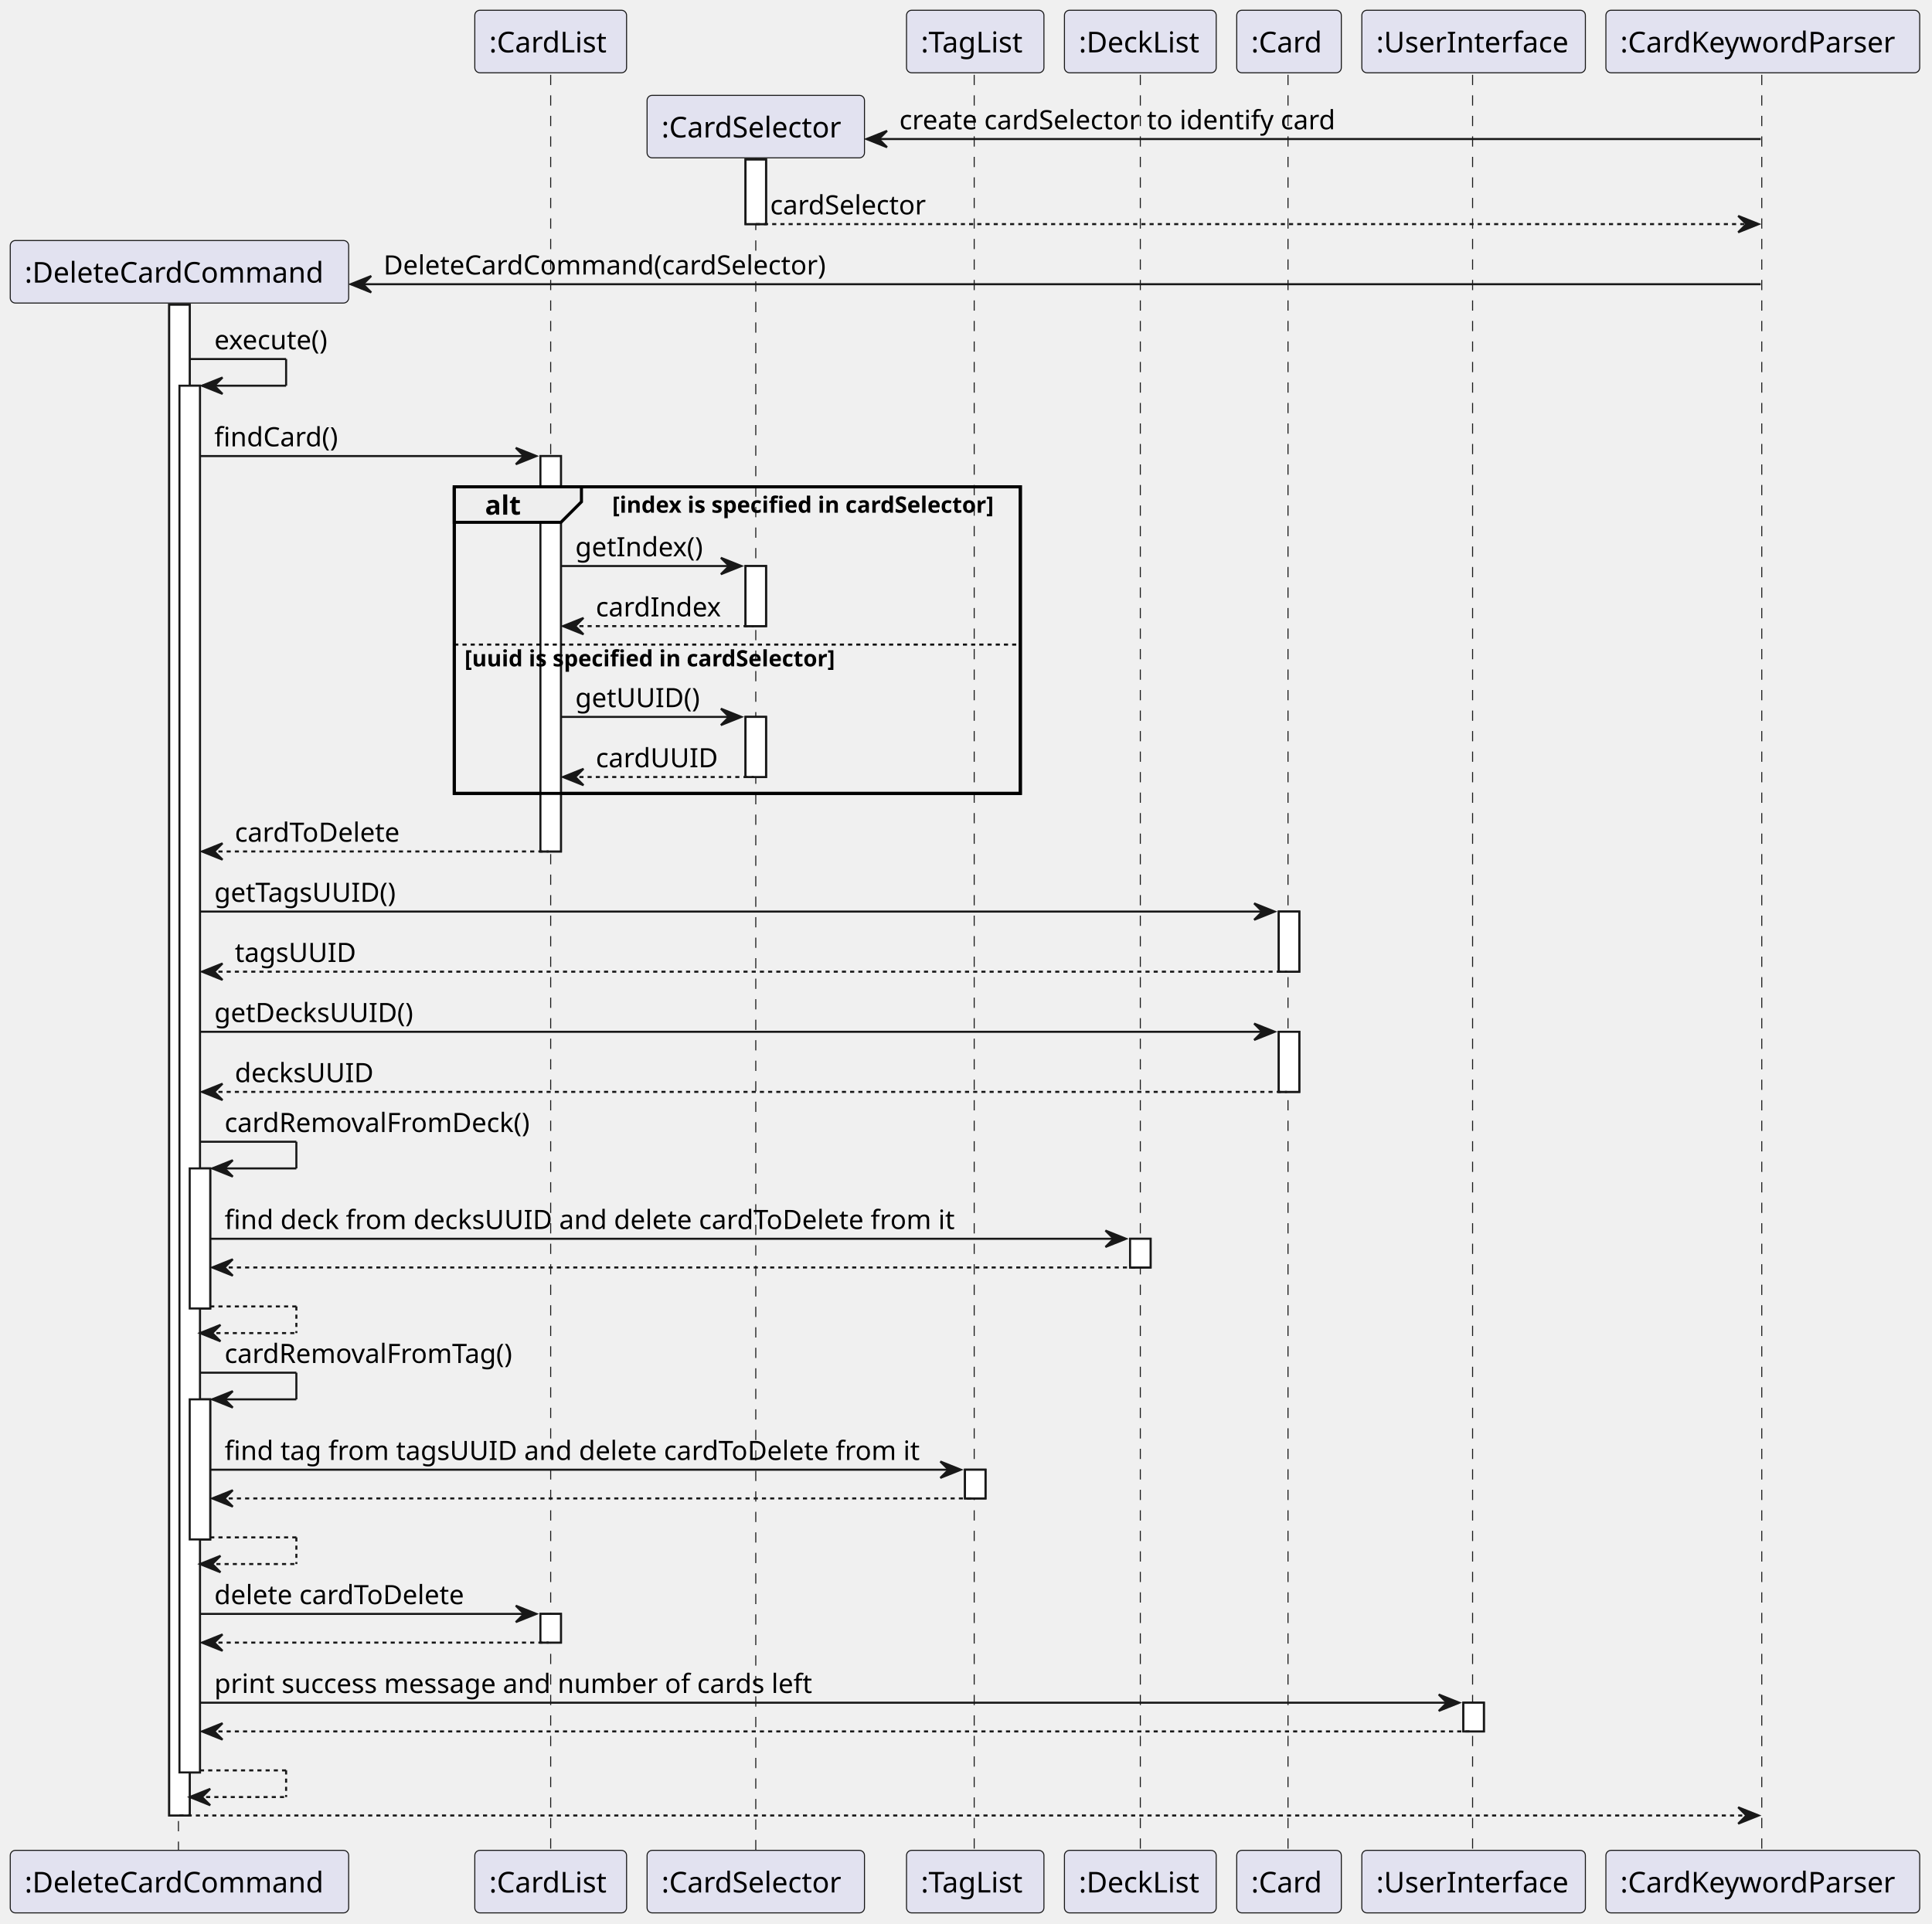
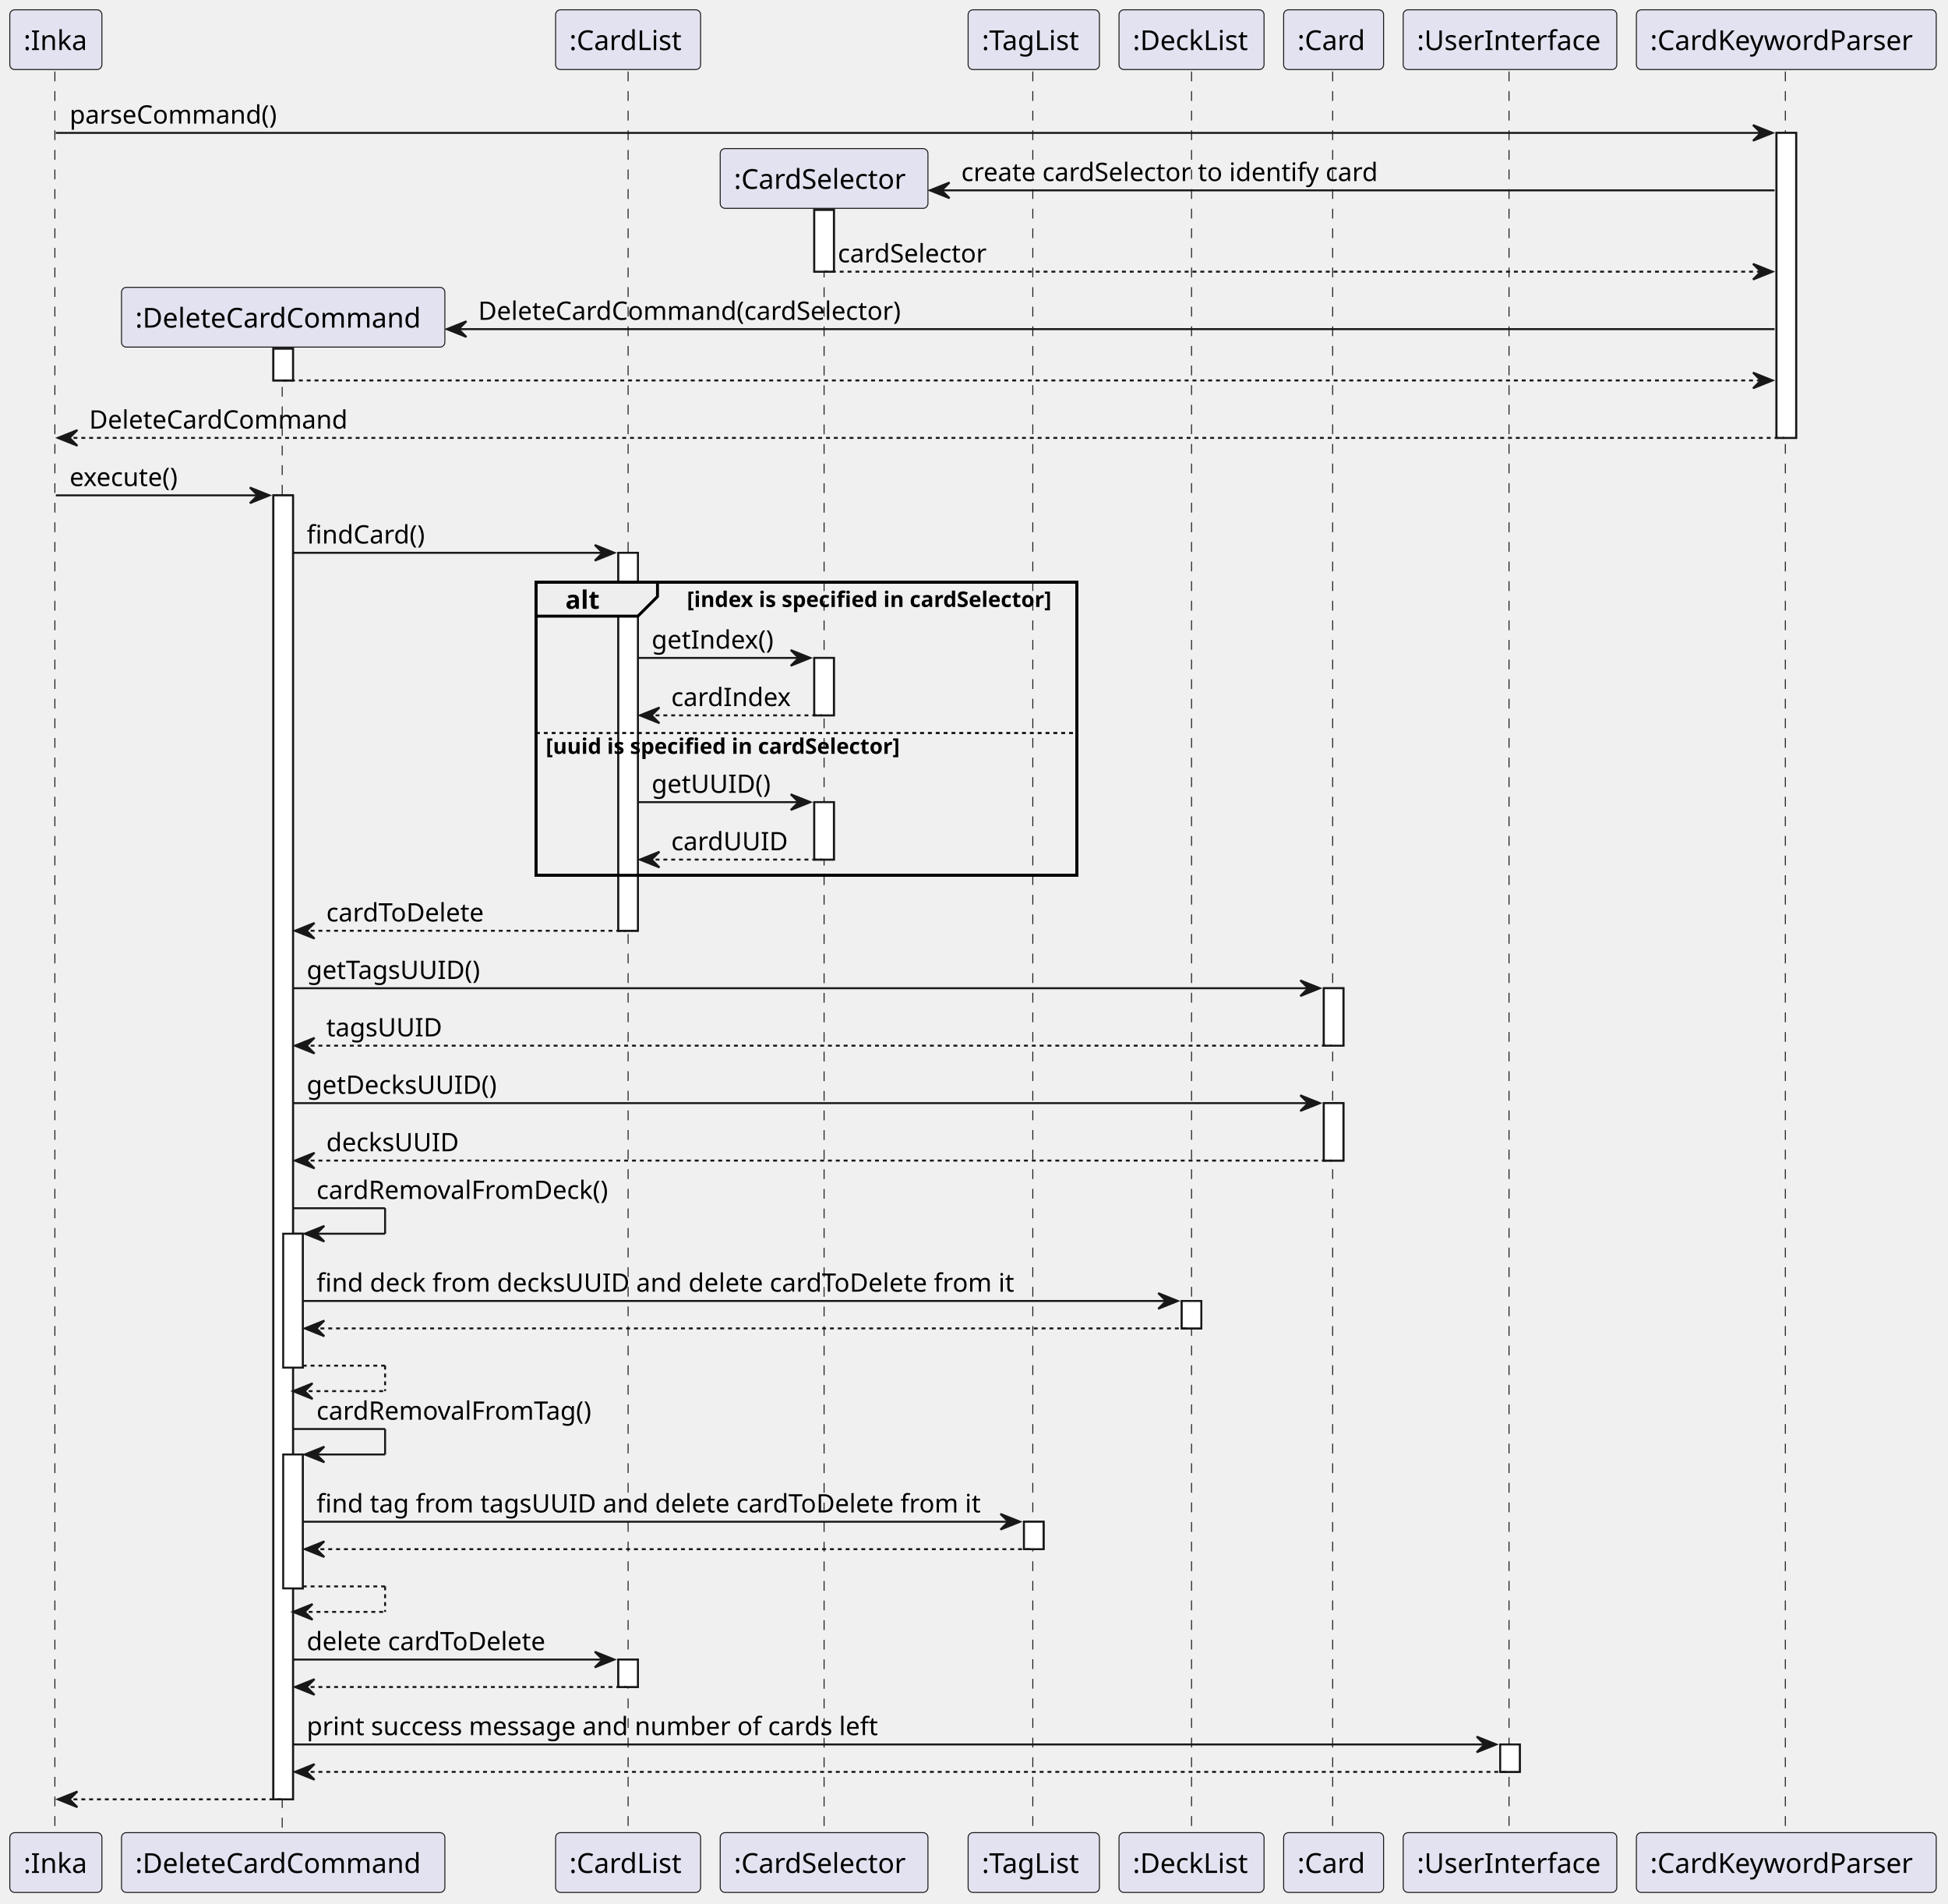
- <svg xmlns="http://www.w3.org/2000/svg" contentStyleType="text/css" height="938px" preserveAspectRatio="none" style="width:942px;height:938px;background:#FFFFFF;" version="1.1" viewBox="0 0 942 938" width="942px" zoomAndPan="magnify">
+ <svg xmlns="http://www.w3.org/2000/svg" contentStyleType="text/css" height="971px" preserveAspectRatio="none" style="width:994px;height:971px;background:#FFFFFF;" version="1.1" viewBox="0 0 994 971" width="994px" zoomAndPan="magnify">
  <defs />
  <g>
-     <rect fill="#FFFFFF" height="736.723" style="stroke:#181818;stroke-width:1.0;" width="10" x="82.5" y="148.598" />
-     <rect fill="#FFFFFF" height="676.234" style="stroke:#181818;stroke-width:1.0;" width="10" x="87.5" y="188.086" />
-     <rect fill="#FFFFFF" height="68.311" style="stroke:#181818;stroke-width:1.0;" width="10" x="92.5" y="569.768" />
-     <rect fill="#FFFFFF" height="68.311" style="stroke:#181818;stroke-width:1.0;" width="10" x="92.5" y="682.389" />
-     <rect fill="#FFFFFF" height="192.818" style="stroke:#181818;stroke-width:1.0;" width="10" x="263.5" y="222.397" />
-     <rect fill="#FFFFFF" height="14" style="stroke:#181818;stroke-width:1.0;" width="10" x="263.5" y="787.01" />
-     <rect fill="#FFFFFF" height="31.488" style="stroke:#181818;stroke-width:1.0;" width="10" x="363.5" y="77.799" />
-     <rect fill="#FFFFFF" height="29.311" style="stroke:#181818;stroke-width:1.0;" width="10" x="363.5" y="276.018" />
-     <rect fill="#FFFFFF" height="29.311" style="stroke:#181818;stroke-width:1.0;" width="10" x="363.5" y="349.594" />
-     <rect fill="#FFFFFF" height="14" style="stroke:#181818;stroke-width:1.0;" width="10" x="470.5" y="716.699" />
-     <rect fill="#FFFFFF" height="14" style="stroke:#181818;stroke-width:1.0;" width="10" x="551" y="604.078" />
-     <rect fill="#FFFFFF" height="29.311" style="stroke:#181818;stroke-width:1.0;" width="10" x="623.5" y="444.525" />
-     <rect fill="#FFFFFF" height="29.311" style="stroke:#181818;stroke-width:1.0;" width="10" x="623.5" y="503.147" />
-     <rect fill="#FFFFFF" height="14" style="stroke:#181818;stroke-width:1.0;" width="10" x="713.5" y="830.32" />
-     <rect fill="none" height="149.508" style="stroke:#000000;stroke-width:1.5;" width="276" x="221.5" y="237.397" />
-     <line style="stroke:#181818;stroke-width:0.5;stroke-dasharray:5.0,5.0;" x1="87" x2="87" y1="148.031" y2="903.32" />
-     <line style="stroke:#181818;stroke-width:0.5;stroke-dasharray:5.0,5.0;" x1="268.5" x2="268.5" y1="36.488" y2="903.32" />
-     <line style="stroke:#181818;stroke-width:0.5;stroke-dasharray:5.0,5.0;" x1="368.5" x2="368.5" y1="77.232" y2="903.32" />
-     <line style="stroke:#181818;stroke-width:0.5;stroke-dasharray:5.0,5.0;" x1="475" x2="475" y1="36.488" y2="903.32" />
-     <line style="stroke:#181818;stroke-width:0.5;stroke-dasharray:5.0,5.0;" x1="556" x2="556" y1="36.488" y2="903.32" />
-     <line style="stroke:#181818;stroke-width:0.5;stroke-dasharray:5.0,5.0;" x1="628" x2="628" y1="36.488" y2="903.32" />
-     <line style="stroke:#181818;stroke-width:0.5;stroke-dasharray:5.0,5.0;" x1="718" x2="718" y1="36.488" y2="903.32" />
-     <line style="stroke:#181818;stroke-width:0.5;stroke-dasharray:5.0,5.0;" x1="859" x2="859" y1="36.488" y2="903.32" />
-     <rect fill="#E2E2F0" height="30.488" rx="2.5" ry="2.5" style="stroke:#181818;stroke-width:0.5;" width="165" x="5" y="902.32" />
-     <text fill="#000000" font-family="sans-serif" font-size="14" lengthAdjust="spacing" textLength="151" x="12" y="922.856">:DeleteCardCommand</text>
-     <rect fill="#E2E2F0" height="30.488" rx="2.5" ry="2.5" style="stroke:#181818;stroke-width:0.5;" width="74" x="231.5" y="5" />
-     <text fill="#000000" font-family="sans-serif" font-size="14" lengthAdjust="spacing" textLength="60" x="238.5" y="25.535">:CardList</text>
-     <rect fill="#E2E2F0" height="30.488" rx="2.5" ry="2.5" style="stroke:#181818;stroke-width:0.5;" width="74" x="231.5" y="902.32" />
-     <text fill="#000000" font-family="sans-serif" font-size="14" lengthAdjust="spacing" textLength="60" x="238.5" y="922.856">:CardList</text>
-     <rect fill="#E2E2F0" height="30.488" rx="2.5" ry="2.5" style="stroke:#181818;stroke-width:0.5;" width="106" x="315.5" y="902.32" />
-     <text fill="#000000" font-family="sans-serif" font-size="14" lengthAdjust="spacing" textLength="92" x="322.5" y="922.856">:CardSelector</text>
-     <rect fill="#E2E2F0" height="30.488" rx="2.5" ry="2.5" style="stroke:#181818;stroke-width:0.5;" width="67" x="442" y="5" />
-     <text fill="#000000" font-family="sans-serif" font-size="14" lengthAdjust="spacing" textLength="53" x="449" y="25.535">:TagList</text>
-     <rect fill="#E2E2F0" height="30.488" rx="2.5" ry="2.5" style="stroke:#181818;stroke-width:0.5;" width="67" x="442" y="902.32" />
-     <text fill="#000000" font-family="sans-serif" font-size="14" lengthAdjust="spacing" textLength="53" x="449" y="922.856">:TagList</text>
-     <rect fill="#E2E2F0" height="30.488" rx="2.5" ry="2.5" style="stroke:#181818;stroke-width:0.5;" width="74" x="519" y="5" />
-     <text fill="#000000" font-family="sans-serif" font-size="14" lengthAdjust="spacing" textLength="60" x="526" y="25.535">:DeckList</text>
-     <rect fill="#E2E2F0" height="30.488" rx="2.5" ry="2.5" style="stroke:#181818;stroke-width:0.5;" width="74" x="519" y="902.32" />
-     <text fill="#000000" font-family="sans-serif" font-size="14" lengthAdjust="spacing" textLength="60" x="526" y="922.856">:DeckList</text>
-     <rect fill="#E2E2F0" height="30.488" rx="2.5" ry="2.5" style="stroke:#181818;stroke-width:0.5;" width="51" x="603" y="5" />
-     <text fill="#000000" font-family="sans-serif" font-size="14" lengthAdjust="spacing" textLength="37" x="610" y="25.535">:Card</text>
-     <rect fill="#E2E2F0" height="30.488" rx="2.5" ry="2.5" style="stroke:#181818;stroke-width:0.5;" width="51" x="603" y="902.32" />
-     <text fill="#000000" font-family="sans-serif" font-size="14" lengthAdjust="spacing" textLength="37" x="610" y="922.856">:Card</text>
-     <rect fill="#E2E2F0" height="30.488" rx="2.5" ry="2.5" style="stroke:#181818;stroke-width:0.5;" width="109" x="664" y="5" />
-     <text fill="#000000" font-family="sans-serif" font-size="14" lengthAdjust="spacing" textLength="95" x="671" y="25.535">:UserInterface</text>
-     <rect fill="#E2E2F0" height="30.488" rx="2.5" ry="2.5" style="stroke:#181818;stroke-width:0.5;" width="109" x="664" y="902.32" />
-     <text fill="#000000" font-family="sans-serif" font-size="14" lengthAdjust="spacing" textLength="95" x="671" y="922.856">:UserInterface</text>
-     <rect fill="#E2E2F0" height="30.488" rx="2.5" ry="2.5" style="stroke:#181818;stroke-width:0.5;" width="153" x="783" y="5" />
-     <text fill="#000000" font-family="sans-serif" font-size="14" lengthAdjust="spacing" textLength="139" x="790" y="25.535">:CardKeywordParser</text>
-     <rect fill="#E2E2F0" height="30.488" rx="2.5" ry="2.5" style="stroke:#181818;stroke-width:0.5;" width="153" x="783" y="902.32" />
-     <text fill="#000000" font-family="sans-serif" font-size="14" lengthAdjust="spacing" textLength="139" x="790" y="922.856">:CardKeywordParser</text>
-     <rect fill="#FFFFFF" height="736.723" style="stroke:#181818;stroke-width:1.0;" width="10" x="82.5" y="148.598" />
-     <rect fill="#FFFFFF" height="676.234" style="stroke:#181818;stroke-width:1.0;" width="10" x="87.5" y="188.086" />
-     <rect fill="#FFFFFF" height="68.311" style="stroke:#181818;stroke-width:1.0;" width="10" x="92.5" y="569.768" />
-     <rect fill="#FFFFFF" height="68.311" style="stroke:#181818;stroke-width:1.0;" width="10" x="92.5" y="682.389" />
-     <rect fill="#FFFFFF" height="192.818" style="stroke:#181818;stroke-width:1.0;" width="10" x="263.5" y="222.397" />
-     <rect fill="#FFFFFF" height="14" style="stroke:#181818;stroke-width:1.0;" width="10" x="263.5" y="787.01" />
-     <rect fill="#FFFFFF" height="31.488" style="stroke:#181818;stroke-width:1.0;" width="10" x="363.5" y="77.799" />
-     <rect fill="#FFFFFF" height="29.311" style="stroke:#181818;stroke-width:1.0;" width="10" x="363.5" y="276.018" />
-     <rect fill="#FFFFFF" height="29.311" style="stroke:#181818;stroke-width:1.0;" width="10" x="363.5" y="349.594" />
-     <rect fill="#FFFFFF" height="14" style="stroke:#181818;stroke-width:1.0;" width="10" x="470.5" y="716.699" />
-     <rect fill="#FFFFFF" height="14" style="stroke:#181818;stroke-width:1.0;" width="10" x="551" y="604.078" />
-     <rect fill="#FFFFFF" height="29.311" style="stroke:#181818;stroke-width:1.0;" width="10" x="623.5" y="444.525" />
-     <rect fill="#FFFFFF" height="29.311" style="stroke:#181818;stroke-width:1.0;" width="10" x="623.5" y="503.147" />
-     <rect fill="#FFFFFF" height="14" style="stroke:#181818;stroke-width:1.0;" width="10" x="713.5" y="830.32" />
-     <polygon fill="#181818" points="432.5,63.799,422.5,67.799,432.5,71.799,428.5,67.799" style="stroke:#181818;stroke-width:1.0;" />
-     <line style="stroke:#181818;stroke-width:1.0;" x1="426.5" x2="858.5" y1="67.799" y2="67.799" />
-     <text fill="#000000" font-family="sans-serif" font-size="13" lengthAdjust="spacing" textLength="219" x="438.5" y="63.057">create cardSelector to identify card</text>
-     <rect fill="#E2E2F0" height="30.488" rx="2.5" ry="2.5" style="stroke:#181818;stroke-width:0.5;" width="106" x="315.5" y="46.488" />
-     <text fill="#000000" font-family="sans-serif" font-size="14" lengthAdjust="spacing" textLength="92" x="322.5" y="67.023">:CardSelector</text>
-     <polygon fill="#181818" points="847.5,105.287,857.5,109.287,847.5,113.287,851.5,109.287" style="stroke:#181818;stroke-width:1.0;" />
-     <line style="stroke:#181818;stroke-width:1.0;stroke-dasharray:2.0,2.0;" x1="368.5" x2="853.5" y1="109.287" y2="109.287" />
-     <text fill="#000000" font-family="sans-serif" font-size="13" lengthAdjust="spacing" textLength="77" x="375.5" y="104.545">cardSelector</text>
-     <polygon fill="#181818" points="181,134.598,171,138.598,181,142.598,177,138.598" style="stroke:#181818;stroke-width:1.0;" />
-     <line style="stroke:#181818;stroke-width:1.0;" x1="175" x2="858.5" y1="138.598" y2="138.598" />
-     <text fill="#000000" font-family="sans-serif" font-size="13" lengthAdjust="spacing" textLength="218" x="187" y="133.856">DeleteCardCommand(cardSelector)</text>
-     <rect fill="#E2E2F0" height="30.488" rx="2.5" ry="2.5" style="stroke:#181818;stroke-width:0.5;" width="165" x="5" y="117.287" />
-     <text fill="#000000" font-family="sans-serif" font-size="14" lengthAdjust="spacing" textLength="151" x="12" y="137.822">:DeleteCardCommand</text>
-     <line style="stroke:#181818;stroke-width:1.0;" x1="92.5" x2="139.5" y1="175.086" y2="175.086" />
-     <line style="stroke:#181818;stroke-width:1.0;" x1="139.5" x2="139.5" y1="175.086" y2="188.086" />
-     <line style="stroke:#181818;stroke-width:1.0;" x1="98.5" x2="139.5" y1="188.086" y2="188.086" />
-     <polygon fill="#181818" points="108.5,184.086,98.5,188.086,108.5,192.086,104.5,188.086" style="stroke:#181818;stroke-width:1.0;" />
-     <text fill="#000000" font-family="sans-serif" font-size="13" lengthAdjust="spacing" textLength="57" x="104.5" y="170.344">execute()</text>
-     <polygon fill="#181818" points="251.5,218.397,261.5,222.397,251.5,226.397,255.5,222.397" style="stroke:#181818;stroke-width:1.0;" />
-     <line style="stroke:#181818;stroke-width:1.0;" x1="97.5" x2="257.5" y1="222.397" y2="222.397" />
-     <text fill="#000000" font-family="sans-serif" font-size="13" lengthAdjust="spacing" textLength="62" x="104.5" y="217.654">findCard()</text>
-     <path d="M221.5,237.397 L283.5,237.397 L283.5,244.707 L273.5,254.707 L221.5,254.707 L221.5,237.397 " fill="#EEEEEE" style="stroke:#000000;stroke-width:1.5;" />
-     <rect fill="none" height="149.508" style="stroke:#000000;stroke-width:1.5;" width="276" x="221.5" y="237.397" />
-     <text fill="#000000" font-family="sans-serif" font-size="13" font-weight="bold" lengthAdjust="spacing" textLength="17" x="236.5" y="250.965">alt</text>
-     <text fill="#000000" font-family="sans-serif" font-size="11" font-weight="bold" lengthAdjust="spacing" textLength="194" x="298.5" y="250.031">[index is specified in cardSelector]</text>
-     <polygon fill="#181818" points="351.5,272.018,361.5,276.018,351.5,280.018,355.5,276.018" style="stroke:#181818;stroke-width:1.0;" />
-     <line style="stroke:#181818;stroke-width:1.0;" x1="273.5" x2="357.5" y1="276.018" y2="276.018" />
-     <text fill="#000000" font-family="sans-serif" font-size="13" lengthAdjust="spacing" textLength="63" x="280.5" y="271.275">getIndex()</text>
-     <polygon fill="#181818" points="284.5,301.328,274.5,305.328,284.5,309.328,280.5,305.328" style="stroke:#181818;stroke-width:1.0;" />
-     <line style="stroke:#181818;stroke-width:1.0;stroke-dasharray:2.0,2.0;" x1="278.5" x2="367.5" y1="305.328" y2="305.328" />
-     <text fill="#000000" font-family="sans-serif" font-size="13" lengthAdjust="spacing" textLength="62" x="290.5" y="300.586">cardIndex</text>
-     <line style="stroke:#000000;stroke-width:1.0;stroke-dasharray:2.0,2.0;" x1="221.5" x2="497.5" y1="314.328" y2="314.328" />
-     <text fill="#000000" font-family="sans-serif" font-size="11" font-weight="bold" lengthAdjust="spacing" textLength="189" x="226.5" y="324.963">[uuid is specified in cardSelector]</text>
-     <polygon fill="#181818" points="351.5,345.594,361.5,349.594,351.5,353.594,355.5,349.594" style="stroke:#181818;stroke-width:1.0;" />
-     <line style="stroke:#181818;stroke-width:1.0;" x1="273.5" x2="357.5" y1="349.594" y2="349.594" />
-     <text fill="#000000" font-family="sans-serif" font-size="13" lengthAdjust="spacing" textLength="60" x="280.5" y="344.852">getUUID()</text>
-     <polygon fill="#181818" points="284.5,374.904,274.5,378.904,284.5,382.904,280.5,378.904" style="stroke:#181818;stroke-width:1.0;" />
-     <line style="stroke:#181818;stroke-width:1.0;stroke-dasharray:2.0,2.0;" x1="278.5" x2="367.5" y1="378.904" y2="378.904" />
-     <text fill="#000000" font-family="sans-serif" font-size="13" lengthAdjust="spacing" textLength="59" x="290.5" y="374.162">cardUUID</text>
-     <polygon fill="#181818" points="108.5,411.215,98.5,415.215,108.5,419.215,104.5,415.215" style="stroke:#181818;stroke-width:1.0;" />
-     <line style="stroke:#181818;stroke-width:1.0;stroke-dasharray:2.0,2.0;" x1="102.5" x2="267.5" y1="415.215" y2="415.215" />
-     <text fill="#000000" font-family="sans-serif" font-size="13" lengthAdjust="spacing" textLength="83" x="114.5" y="410.473">cardToDelete</text>
-     <polygon fill="#181818" points="611.5,440.525,621.5,444.525,611.5,448.525,615.5,444.525" style="stroke:#181818;stroke-width:1.0;" />
-     <line style="stroke:#181818;stroke-width:1.0;" x1="97.5" x2="617.5" y1="444.525" y2="444.525" />
-     <text fill="#000000" font-family="sans-serif" font-size="13" lengthAdjust="spacing" textLength="90" x="104.5" y="439.783">getTagsUUID()</text>
-     <polygon fill="#181818" points="108.5,469.836,98.5,473.836,108.5,477.836,104.5,473.836" style="stroke:#181818;stroke-width:1.0;" />
-     <line style="stroke:#181818;stroke-width:1.0;stroke-dasharray:2.0,2.0;" x1="102.5" x2="627.5" y1="473.836" y2="473.836" />
-     <text fill="#000000" font-family="sans-serif" font-size="13" lengthAdjust="spacing" textLength="59" x="114.5" y="469.094">tagsUUID</text>
-     <polygon fill="#181818" points="611.5,499.147,621.5,503.147,611.5,507.147,615.5,503.147" style="stroke:#181818;stroke-width:1.0;" />
-     <line style="stroke:#181818;stroke-width:1.0;" x1="97.5" x2="617.5" y1="503.147" y2="503.147" />
-     <text fill="#000000" font-family="sans-serif" font-size="13" lengthAdjust="spacing" textLength="99" x="104.5" y="498.404">getDecksUUID()</text>
-     <polygon fill="#181818" points="108.5,528.457,98.5,532.457,108.5,536.457,104.5,532.457" style="stroke:#181818;stroke-width:1.0;" />
-     <line style="stroke:#181818;stroke-width:1.0;stroke-dasharray:2.0,2.0;" x1="102.5" x2="627.5" y1="532.457" y2="532.457" />
-     <text fill="#000000" font-family="sans-serif" font-size="13" lengthAdjust="spacing" textLength="69" x="114.5" y="527.715">decksUUID</text>
-     <line style="stroke:#181818;stroke-width:1.0;" x1="97.5" x2="144.5" y1="556.768" y2="556.768" />
-     <line style="stroke:#181818;stroke-width:1.0;" x1="144.5" x2="144.5" y1="556.768" y2="569.768" />
-     <line style="stroke:#181818;stroke-width:1.0;" x1="103.5" x2="144.5" y1="569.768" y2="569.768" />
-     <polygon fill="#181818" points="113.5,565.768,103.5,569.768,113.5,573.768,109.5,569.768" style="stroke:#181818;stroke-width:1.0;" />
-     <text fill="#000000" font-family="sans-serif" font-size="13" lengthAdjust="spacing" textLength="152" x="109.5" y="552.025">cardRemovalFromDeck()</text>
-     <polygon fill="#181818" points="539,600.078,549,604.078,539,608.078,543,604.078" style="stroke:#181818;stroke-width:1.0;" />
-     <line style="stroke:#181818;stroke-width:1.0;" x1="102.5" x2="545" y1="604.078" y2="604.078" />
-     <text fill="#000000" font-family="sans-serif" font-size="13" lengthAdjust="spacing" textLength="369" x="109.5" y="599.336">find deck from decksUUID and delete cardToDelete from it</text>
-     <polygon fill="#181818" points="113.5,614.078,103.5,618.078,113.5,622.078,109.5,618.078" style="stroke:#181818;stroke-width:1.0;" />
-     <line style="stroke:#181818;stroke-width:1.0;stroke-dasharray:2.0,2.0;" x1="107.5" x2="555" y1="618.078" y2="618.078" />
-     <line style="stroke:#181818;stroke-width:1.0;stroke-dasharray:2.0,2.0;" x1="102.5" x2="144.5" y1="637.078" y2="637.078" />
-     <line style="stroke:#181818;stroke-width:1.0;stroke-dasharray:2.0,2.0;" x1="144.5" x2="144.5" y1="637.078" y2="650.078" />
-     <line style="stroke:#181818;stroke-width:1.0;stroke-dasharray:2.0,2.0;" x1="97.5" x2="144.5" y1="650.078" y2="650.078" />
-     <polygon fill="#181818" points="107.5,646.078,97.5,650.078,107.5,654.078,103.5,650.078" style="stroke:#181818;stroke-width:1.0;" />
-     <line style="stroke:#181818;stroke-width:1.0;" x1="97.5" x2="144.5" y1="669.389" y2="669.389" />
-     <line style="stroke:#181818;stroke-width:1.0;" x1="144.5" x2="144.5" y1="669.389" y2="682.389" />
-     <line style="stroke:#181818;stroke-width:1.0;" x1="103.5" x2="144.5" y1="682.389" y2="682.389" />
-     <polygon fill="#181818" points="113.5,678.389,103.5,682.389,113.5,686.389,109.5,682.389" style="stroke:#181818;stroke-width:1.0;" />
-     <text fill="#000000" font-family="sans-serif" font-size="13" lengthAdjust="spacing" textLength="143" x="109.5" y="664.646">cardRemovalFromTag()</text>
-     <polygon fill="#181818" points="458.5,712.699,468.5,716.699,458.5,720.699,462.5,716.699" style="stroke:#181818;stroke-width:1.0;" />
-     <line style="stroke:#181818;stroke-width:1.0;" x1="102.5" x2="464.5" y1="716.699" y2="716.699" />
-     <text fill="#000000" font-family="sans-serif" font-size="13" lengthAdjust="spacing" textLength="349" x="109.5" y="711.957">find tag from tagsUUID and delete cardToDelete from it</text>
-     <polygon fill="#181818" points="113.5,726.699,103.5,730.699,113.5,734.699,109.5,730.699" style="stroke:#181818;stroke-width:1.0;" />
-     <line style="stroke:#181818;stroke-width:1.0;stroke-dasharray:2.0,2.0;" x1="107.5" x2="474.5" y1="730.699" y2="730.699" />
-     <line style="stroke:#181818;stroke-width:1.0;stroke-dasharray:2.0,2.0;" x1="102.5" x2="144.5" y1="749.699" y2="749.699" />
-     <line style="stroke:#181818;stroke-width:1.0;stroke-dasharray:2.0,2.0;" x1="144.5" x2="144.5" y1="749.699" y2="762.699" />
-     <line style="stroke:#181818;stroke-width:1.0;stroke-dasharray:2.0,2.0;" x1="97.5" x2="144.5" y1="762.699" y2="762.699" />
-     <polygon fill="#181818" points="107.5,758.699,97.5,762.699,107.5,766.699,103.5,762.699" style="stroke:#181818;stroke-width:1.0;" />
-     <polygon fill="#181818" points="251.5,783.01,261.5,787.01,251.5,791.01,255.5,787.01" style="stroke:#181818;stroke-width:1.0;" />
-     <line style="stroke:#181818;stroke-width:1.0;" x1="97.5" x2="257.5" y1="787.01" y2="787.01" />
-     <text fill="#000000" font-family="sans-serif" font-size="13" lengthAdjust="spacing" textLength="125" x="104.5" y="782.268">delete cardToDelete</text>
-     <polygon fill="#181818" points="108.5,797.01,98.5,801.01,108.5,805.01,104.5,801.01" style="stroke:#181818;stroke-width:1.0;" />
-     <line style="stroke:#181818;stroke-width:1.0;stroke-dasharray:2.0,2.0;" x1="102.5" x2="267.5" y1="801.01" y2="801.01" />
-     <polygon fill="#181818" points="701.5,826.32,711.5,830.32,701.5,834.32,705.5,830.32" style="stroke:#181818;stroke-width:1.0;" />
-     <line style="stroke:#181818;stroke-width:1.0;" x1="97.5" x2="707.5" y1="830.32" y2="830.32" />
-     <text fill="#000000" font-family="sans-serif" font-size="13" lengthAdjust="spacing" textLength="302" x="104.5" y="825.578">print success message and number of cards left</text>
-     <polygon fill="#181818" points="108.5,840.32,98.5,844.32,108.5,848.32,104.5,844.32" style="stroke:#181818;stroke-width:1.0;" />
-     <line style="stroke:#181818;stroke-width:1.0;stroke-dasharray:2.0,2.0;" x1="102.5" x2="717.5" y1="844.32" y2="844.32" />
-     <line style="stroke:#181818;stroke-width:1.0;stroke-dasharray:2.0,2.0;" x1="97.5" x2="139.5" y1="863.32" y2="863.32" />
-     <line style="stroke:#181818;stroke-width:1.0;stroke-dasharray:2.0,2.0;" x1="139.5" x2="139.5" y1="863.32" y2="876.32" />
-     <line style="stroke:#181818;stroke-width:1.0;stroke-dasharray:2.0,2.0;" x1="92.5" x2="139.5" y1="876.32" y2="876.32" />
-     <polygon fill="#181818" points="102.5,872.32,92.5,876.32,102.5,880.32,98.5,876.32" style="stroke:#181818;stroke-width:1.0;" />
-     <polygon fill="#181818" points="847.5,881.32,857.5,885.32,847.5,889.32,851.5,885.32" style="stroke:#181818;stroke-width:1.0;" />
-     <line style="stroke:#181818;stroke-width:1.0;stroke-dasharray:2.0,2.0;" x1="87.5" x2="853.5" y1="885.32" y2="885.32" />
+     <rect fill="#FFFFFF" height="16.178" style="stroke:#181818;stroke-width:1.0;" width="10" x="139.5" y="177.908" />
+     <rect fill="#FFFFFF" height="665.234" style="stroke:#181818;stroke-width:1.0;" width="10" x="139.5" y="252.707" />
+     <rect fill="#FFFFFF" height="68.311" style="stroke:#181818;stroke-width:1.0;" width="10" x="144.5" y="629.389" />
+     <rect fill="#FFFFFF" height="68.311" style="stroke:#181818;stroke-width:1.0;" width="10" x="144.5" y="742.01" />
+     <rect fill="#FFFFFF" height="192.818" style="stroke:#181818;stroke-width:1.0;" width="10" x="315.5" y="282.018" />
+     <rect fill="#FFFFFF" height="14" style="stroke:#181818;stroke-width:1.0;" width="10" x="315.5" y="846.631" />
+     <rect fill="#FFFFFF" height="31.488" style="stroke:#181818;stroke-width:1.0;" width="10" x="415.5" y="107.109" />
+     <rect fill="#FFFFFF" height="29.311" style="stroke:#181818;stroke-width:1.0;" width="10" x="415.5" y="335.639" />
+     <rect fill="#FFFFFF" height="29.311" style="stroke:#181818;stroke-width:1.0;" width="10" x="415.5" y="409.215" />
+     <rect fill="#FFFFFF" height="14" style="stroke:#181818;stroke-width:1.0;" width="10" x="522.5" y="776.32" />
+     <rect fill="#FFFFFF" height="14" style="stroke:#181818;stroke-width:1.0;" width="10" x="603" y="663.699" />
+     <rect fill="#FFFFFF" height="29.311" style="stroke:#181818;stroke-width:1.0;" width="10" x="675.5" y="504.147" />
+     <rect fill="#FFFFFF" height="29.311" style="stroke:#181818;stroke-width:1.0;" width="10" x="675.5" y="562.768" />
+     <rect fill="#FFFFFF" height="14" style="stroke:#181818;stroke-width:1.0;" width="10" x="765.5" y="889.941" />
+     <rect fill="#FFFFFF" height="155.598" style="stroke:#181818;stroke-width:1.0;" width="10" x="906.5" y="67.799" />
+     <rect fill="none" height="149.508" style="stroke:#000000;stroke-width:1.5;" width="276" x="273.5" y="297.018" />
+     <line style="stroke:#181818;stroke-width:0.5;stroke-dasharray:5.0,5.0;" x1="28" x2="28" y1="36.488" y2="935.941" />
+     <line style="stroke:#181818;stroke-width:0.5;stroke-dasharray:5.0,5.0;" x1="144" x2="144" y1="177.342" y2="935.941" />
+     <line style="stroke:#181818;stroke-width:0.5;stroke-dasharray:5.0,5.0;" x1="320.5" x2="320.5" y1="36.488" y2="935.941" />
+     <line style="stroke:#181818;stroke-width:0.5;stroke-dasharray:5.0,5.0;" x1="420.5" x2="420.5" y1="106.543" y2="935.941" />
+     <line style="stroke:#181818;stroke-width:0.5;stroke-dasharray:5.0,5.0;" x1="527" x2="527" y1="36.488" y2="935.941" />
+     <line style="stroke:#181818;stroke-width:0.5;stroke-dasharray:5.0,5.0;" x1="608" x2="608" y1="36.488" y2="935.941" />
+     <line style="stroke:#181818;stroke-width:0.5;stroke-dasharray:5.0,5.0;" x1="680" x2="680" y1="36.488" y2="935.941" />
+     <line style="stroke:#181818;stroke-width:0.5;stroke-dasharray:5.0,5.0;" x1="770" x2="770" y1="36.488" y2="935.941" />
+     <line style="stroke:#181818;stroke-width:0.5;stroke-dasharray:5.0,5.0;" x1="911" x2="911" y1="36.488" y2="935.941" />
+     <rect fill="#E2E2F0" height="30.488" rx="2.5" ry="2.5" style="stroke:#181818;stroke-width:0.5;" width="47" x="5" y="5" />
+     <text fill="#000000" font-family="sans-serif" font-size="14" lengthAdjust="spacing" textLength="33" x="12" y="25.535">:Inka</text>
+     <rect fill="#E2E2F0" height="30.488" rx="2.5" ry="2.5" style="stroke:#181818;stroke-width:0.5;" width="47" x="5" y="934.941" />
+     <text fill="#000000" font-family="sans-serif" font-size="14" lengthAdjust="spacing" textLength="33" x="12" y="955.477">:Inka</text>
+     <rect fill="#E2E2F0" height="30.488" rx="2.5" ry="2.5" style="stroke:#181818;stroke-width:0.5;" width="165" x="62" y="934.941" />
+     <text fill="#000000" font-family="sans-serif" font-size="14" lengthAdjust="spacing" textLength="151" x="69" y="955.477">:DeleteCardCommand</text>
+     <rect fill="#E2E2F0" height="30.488" rx="2.5" ry="2.5" style="stroke:#181818;stroke-width:0.5;" width="74" x="283.5" y="5" />
+     <text fill="#000000" font-family="sans-serif" font-size="14" lengthAdjust="spacing" textLength="60" x="290.5" y="25.535">:CardList</text>
+     <rect fill="#E2E2F0" height="30.488" rx="2.5" ry="2.5" style="stroke:#181818;stroke-width:0.5;" width="74" x="283.5" y="934.941" />
+     <text fill="#000000" font-family="sans-serif" font-size="14" lengthAdjust="spacing" textLength="60" x="290.5" y="955.477">:CardList</text>
+     <rect fill="#E2E2F0" height="30.488" rx="2.5" ry="2.5" style="stroke:#181818;stroke-width:0.5;" width="106" x="367.5" y="934.941" />
+     <text fill="#000000" font-family="sans-serif" font-size="14" lengthAdjust="spacing" textLength="92" x="374.5" y="955.477">:CardSelector</text>
+     <rect fill="#E2E2F0" height="30.488" rx="2.5" ry="2.5" style="stroke:#181818;stroke-width:0.5;" width="67" x="494" y="5" />
+     <text fill="#000000" font-family="sans-serif" font-size="14" lengthAdjust="spacing" textLength="53" x="501" y="25.535">:TagList</text>
+     <rect fill="#E2E2F0" height="30.488" rx="2.5" ry="2.5" style="stroke:#181818;stroke-width:0.5;" width="67" x="494" y="934.941" />
+     <text fill="#000000" font-family="sans-serif" font-size="14" lengthAdjust="spacing" textLength="53" x="501" y="955.477">:TagList</text>
+     <rect fill="#E2E2F0" height="30.488" rx="2.5" ry="2.5" style="stroke:#181818;stroke-width:0.5;" width="74" x="571" y="5" />
+     <text fill="#000000" font-family="sans-serif" font-size="14" lengthAdjust="spacing" textLength="60" x="578" y="25.535">:DeckList</text>
+     <rect fill="#E2E2F0" height="30.488" rx="2.5" ry="2.5" style="stroke:#181818;stroke-width:0.5;" width="74" x="571" y="934.941" />
+     <text fill="#000000" font-family="sans-serif" font-size="14" lengthAdjust="spacing" textLength="60" x="578" y="955.477">:DeckList</text>
+     <rect fill="#E2E2F0" height="30.488" rx="2.5" ry="2.5" style="stroke:#181818;stroke-width:0.5;" width="51" x="655" y="5" />
+     <text fill="#000000" font-family="sans-serif" font-size="14" lengthAdjust="spacing" textLength="37" x="662" y="25.535">:Card</text>
+     <rect fill="#E2E2F0" height="30.488" rx="2.5" ry="2.5" style="stroke:#181818;stroke-width:0.5;" width="51" x="655" y="934.941" />
+     <text fill="#000000" font-family="sans-serif" font-size="14" lengthAdjust="spacing" textLength="37" x="662" y="955.477">:Card</text>
+     <rect fill="#E2E2F0" height="30.488" rx="2.5" ry="2.5" style="stroke:#181818;stroke-width:0.5;" width="109" x="716" y="5" />
+     <text fill="#000000" font-family="sans-serif" font-size="14" lengthAdjust="spacing" textLength="95" x="723" y="25.535">:UserInterface</text>
+     <rect fill="#E2E2F0" height="30.488" rx="2.5" ry="2.5" style="stroke:#181818;stroke-width:0.5;" width="109" x="716" y="934.941" />
+     <text fill="#000000" font-family="sans-serif" font-size="14" lengthAdjust="spacing" textLength="95" x="723" y="955.477">:UserInterface</text>
+     <rect fill="#E2E2F0" height="30.488" rx="2.5" ry="2.5" style="stroke:#181818;stroke-width:0.5;" width="153" x="835" y="5" />
+     <text fill="#000000" font-family="sans-serif" font-size="14" lengthAdjust="spacing" textLength="139" x="842" y="25.535">:CardKeywordParser</text>
+     <rect fill="#E2E2F0" height="30.488" rx="2.5" ry="2.5" style="stroke:#181818;stroke-width:0.5;" width="153" x="835" y="934.941" />
+     <text fill="#000000" font-family="sans-serif" font-size="14" lengthAdjust="spacing" textLength="139" x="842" y="955.477">:CardKeywordParser</text>
+     <rect fill="#FFFFFF" height="16.178" style="stroke:#181818;stroke-width:1.0;" width="10" x="139.5" y="177.908" />
+     <rect fill="#FFFFFF" height="665.234" style="stroke:#181818;stroke-width:1.0;" width="10" x="139.5" y="252.707" />
+     <rect fill="#FFFFFF" height="68.311" style="stroke:#181818;stroke-width:1.0;" width="10" x="144.5" y="629.389" />
+     <rect fill="#FFFFFF" height="68.311" style="stroke:#181818;stroke-width:1.0;" width="10" x="144.5" y="742.01" />
+     <rect fill="#FFFFFF" height="192.818" style="stroke:#181818;stroke-width:1.0;" width="10" x="315.5" y="282.018" />
+     <rect fill="#FFFFFF" height="14" style="stroke:#181818;stroke-width:1.0;" width="10" x="315.5" y="846.631" />
+     <rect fill="#FFFFFF" height="31.488" style="stroke:#181818;stroke-width:1.0;" width="10" x="415.5" y="107.109" />
+     <rect fill="#FFFFFF" height="29.311" style="stroke:#181818;stroke-width:1.0;" width="10" x="415.5" y="335.639" />
+     <rect fill="#FFFFFF" height="29.311" style="stroke:#181818;stroke-width:1.0;" width="10" x="415.5" y="409.215" />
+     <rect fill="#FFFFFF" height="14" style="stroke:#181818;stroke-width:1.0;" width="10" x="522.5" y="776.32" />
+     <rect fill="#FFFFFF" height="14" style="stroke:#181818;stroke-width:1.0;" width="10" x="603" y="663.699" />
+     <rect fill="#FFFFFF" height="29.311" style="stroke:#181818;stroke-width:1.0;" width="10" x="675.5" y="504.147" />
+     <rect fill="#FFFFFF" height="29.311" style="stroke:#181818;stroke-width:1.0;" width="10" x="675.5" y="562.768" />
+     <rect fill="#FFFFFF" height="14" style="stroke:#181818;stroke-width:1.0;" width="10" x="765.5" y="889.941" />
+     <rect fill="#FFFFFF" height="155.598" style="stroke:#181818;stroke-width:1.0;" width="10" x="906.5" y="67.799" />
+     <polygon fill="#181818" points="894.5,63.799,904.5,67.799,894.5,71.799,898.5,67.799" style="stroke:#181818;stroke-width:1.0;" />
+     <line style="stroke:#181818;stroke-width:1.0;" x1="28.5" x2="900.5" y1="67.799" y2="67.799" />
+     <text fill="#000000" font-family="sans-serif" font-size="13" lengthAdjust="spacing" textLength="106" x="35.5" y="63.057">parseCommand()</text>
+     <polygon fill="#181818" points="484.5,93.109,474.5,97.109,484.5,101.109,480.5,97.109" style="stroke:#181818;stroke-width:1.0;" />
+     <line style="stroke:#181818;stroke-width:1.0;" x1="478.5" x2="905.5" y1="97.109" y2="97.109" />
+     <text fill="#000000" font-family="sans-serif" font-size="13" lengthAdjust="spacing" textLength="219" x="490.5" y="92.367">create cardSelector to identify card</text>
+     <rect fill="#E2E2F0" height="30.488" rx="2.5" ry="2.5" style="stroke:#181818;stroke-width:0.5;" width="106" x="367.5" y="75.799" />
+     <text fill="#000000" font-family="sans-serif" font-size="14" lengthAdjust="spacing" textLength="92" x="374.5" y="96.334">:CardSelector</text>
+     <polygon fill="#181818" points="894.5,134.598,904.5,138.598,894.5,142.598,898.5,138.598" style="stroke:#181818;stroke-width:1.0;" />
+     <line style="stroke:#181818;stroke-width:1.0;stroke-dasharray:2.0,2.0;" x1="420.5" x2="900.5" y1="138.598" y2="138.598" />
+     <text fill="#000000" font-family="sans-serif" font-size="13" lengthAdjust="spacing" textLength="77" x="427.5" y="133.856">cardSelector</text>
+     <polygon fill="#181818" points="238,163.908,228,167.908,238,171.908,234,167.908" style="stroke:#181818;stroke-width:1.0;" />
+     <line style="stroke:#181818;stroke-width:1.0;" x1="232" x2="905.5" y1="167.908" y2="167.908" />
+     <text fill="#000000" font-family="sans-serif" font-size="13" lengthAdjust="spacing" textLength="218" x="244" y="163.166">DeleteCardCommand(cardSelector)</text>
+     <rect fill="#E2E2F0" height="30.488" rx="2.5" ry="2.5" style="stroke:#181818;stroke-width:0.5;" width="165" x="62" y="146.598" />
+     <text fill="#000000" font-family="sans-serif" font-size="14" lengthAdjust="spacing" textLength="151" x="69" y="167.133">:DeleteCardCommand</text>
+     <polygon fill="#181818" points="894.5,190.086,904.5,194.086,894.5,198.086,898.5,194.086" style="stroke:#181818;stroke-width:1.0;" />
+     <line style="stroke:#181818;stroke-width:1.0;stroke-dasharray:2.0,2.0;" x1="144.5" x2="900.5" y1="194.086" y2="194.086" />
+     <polygon fill="#181818" points="39.5,219.397,29.5,223.397,39.5,227.397,35.5,223.397" style="stroke:#181818;stroke-width:1.0;" />
+     <line style="stroke:#181818;stroke-width:1.0;stroke-dasharray:2.0,2.0;" x1="33.5" x2="910.5" y1="223.397" y2="223.397" />
+     <text fill="#000000" font-family="sans-serif" font-size="13" lengthAdjust="spacing" textLength="133" x="45.5" y="218.654">DeleteCardCommand</text>
+     <polygon fill="#181818" points="127.5,248.707,137.5,252.707,127.5,256.707,131.5,252.707" style="stroke:#181818;stroke-width:1.0;" />
+     <line style="stroke:#181818;stroke-width:1.0;" x1="28.5" x2="133.5" y1="252.707" y2="252.707" />
+     <text fill="#000000" font-family="sans-serif" font-size="13" lengthAdjust="spacing" textLength="57" x="35.5" y="247.965">execute()</text>
+     <polygon fill="#181818" points="303.5,278.018,313.5,282.018,303.5,286.018,307.5,282.018" style="stroke:#181818;stroke-width:1.0;" />
+     <line style="stroke:#181818;stroke-width:1.0;" x1="149.5" x2="309.5" y1="282.018" y2="282.018" />
+     <text fill="#000000" font-family="sans-serif" font-size="13" lengthAdjust="spacing" textLength="62" x="156.5" y="277.275">findCard()</text>
+     <path d="M273.5,297.018 L335.5,297.018 L335.5,304.328 L325.5,314.328 L273.5,314.328 L273.5,297.018 " fill="#EEEEEE" style="stroke:#000000;stroke-width:1.5;" />
+     <rect fill="none" height="149.508" style="stroke:#000000;stroke-width:1.5;" width="276" x="273.5" y="297.018" />
+     <text fill="#000000" font-family="sans-serif" font-size="13" font-weight="bold" lengthAdjust="spacing" textLength="17" x="288.5" y="310.586">alt</text>
+     <text fill="#000000" font-family="sans-serif" font-size="11" font-weight="bold" lengthAdjust="spacing" textLength="194" x="350.5" y="309.652">[index is specified in cardSelector]</text>
+     <polygon fill="#181818" points="403.5,331.639,413.5,335.639,403.5,339.639,407.5,335.639" style="stroke:#181818;stroke-width:1.0;" />
+     <line style="stroke:#181818;stroke-width:1.0;" x1="325.5" x2="409.5" y1="335.639" y2="335.639" />
+     <text fill="#000000" font-family="sans-serif" font-size="13" lengthAdjust="spacing" textLength="63" x="332.5" y="330.897">getIndex()</text>
+     <polygon fill="#181818" points="336.5,360.949,326.5,364.949,336.5,368.949,332.5,364.949" style="stroke:#181818;stroke-width:1.0;" />
+     <line style="stroke:#181818;stroke-width:1.0;stroke-dasharray:2.0,2.0;" x1="330.5" x2="419.5" y1="364.949" y2="364.949" />
+     <text fill="#000000" font-family="sans-serif" font-size="13" lengthAdjust="spacing" textLength="62" x="342.5" y="360.207">cardIndex</text>
+     <line style="stroke:#000000;stroke-width:1.0;stroke-dasharray:2.0,2.0;" x1="273.5" x2="549.5" y1="373.949" y2="373.949" />
+     <text fill="#000000" font-family="sans-serif" font-size="11" font-weight="bold" lengthAdjust="spacing" textLength="189" x="278.5" y="384.584">[uuid is specified in cardSelector]</text>
+     <polygon fill="#181818" points="403.5,405.215,413.5,409.215,403.5,413.215,407.5,409.215" style="stroke:#181818;stroke-width:1.0;" />
+     <line style="stroke:#181818;stroke-width:1.0;" x1="325.5" x2="409.5" y1="409.215" y2="409.215" />
+     <text fill="#000000" font-family="sans-serif" font-size="13" lengthAdjust="spacing" textLength="60" x="332.5" y="404.473">getUUID()</text>
+     <polygon fill="#181818" points="336.5,434.525,326.5,438.525,336.5,442.525,332.5,438.525" style="stroke:#181818;stroke-width:1.0;" />
+     <line style="stroke:#181818;stroke-width:1.0;stroke-dasharray:2.0,2.0;" x1="330.5" x2="419.5" y1="438.525" y2="438.525" />
+     <text fill="#000000" font-family="sans-serif" font-size="13" lengthAdjust="spacing" textLength="59" x="342.5" y="433.783">cardUUID</text>
+     <polygon fill="#181818" points="160.5,470.836,150.5,474.836,160.5,478.836,156.5,474.836" style="stroke:#181818;stroke-width:1.0;" />
+     <line style="stroke:#181818;stroke-width:1.0;stroke-dasharray:2.0,2.0;" x1="154.5" x2="319.5" y1="474.836" y2="474.836" />
+     <text fill="#000000" font-family="sans-serif" font-size="13" lengthAdjust="spacing" textLength="83" x="166.5" y="470.094">cardToDelete</text>
+     <polygon fill="#181818" points="663.5,500.147,673.5,504.147,663.5,508.147,667.5,504.147" style="stroke:#181818;stroke-width:1.0;" />
+     <line style="stroke:#181818;stroke-width:1.0;" x1="149.5" x2="669.5" y1="504.147" y2="504.147" />
+     <text fill="#000000" font-family="sans-serif" font-size="13" lengthAdjust="spacing" textLength="90" x="156.5" y="499.404">getTagsUUID()</text>
+     <polygon fill="#181818" points="160.5,529.457,150.5,533.457,160.5,537.457,156.5,533.457" style="stroke:#181818;stroke-width:1.0;" />
+     <line style="stroke:#181818;stroke-width:1.0;stroke-dasharray:2.0,2.0;" x1="154.5" x2="679.5" y1="533.457" y2="533.457" />
+     <text fill="#000000" font-family="sans-serif" font-size="13" lengthAdjust="spacing" textLength="59" x="166.5" y="528.715">tagsUUID</text>
+     <polygon fill="#181818" points="663.5,558.768,673.5,562.768,663.5,566.768,667.5,562.768" style="stroke:#181818;stroke-width:1.0;" />
+     <line style="stroke:#181818;stroke-width:1.0;" x1="149.5" x2="669.5" y1="562.768" y2="562.768" />
+     <text fill="#000000" font-family="sans-serif" font-size="13" lengthAdjust="spacing" textLength="99" x="156.5" y="558.025">getDecksUUID()</text>
+     <polygon fill="#181818" points="160.5,588.078,150.5,592.078,160.5,596.078,156.5,592.078" style="stroke:#181818;stroke-width:1.0;" />
+     <line style="stroke:#181818;stroke-width:1.0;stroke-dasharray:2.0,2.0;" x1="154.5" x2="679.5" y1="592.078" y2="592.078" />
+     <text fill="#000000" font-family="sans-serif" font-size="13" lengthAdjust="spacing" textLength="69" x="166.5" y="587.336">decksUUID</text>
+     <line style="stroke:#181818;stroke-width:1.0;" x1="149.5" x2="196.5" y1="616.389" y2="616.389" />
+     <line style="stroke:#181818;stroke-width:1.0;" x1="196.5" x2="196.5" y1="616.389" y2="629.389" />
+     <line style="stroke:#181818;stroke-width:1.0;" x1="155.5" x2="196.5" y1="629.389" y2="629.389" />
+     <polygon fill="#181818" points="165.5,625.389,155.5,629.389,165.5,633.389,161.5,629.389" style="stroke:#181818;stroke-width:1.0;" />
+     <text fill="#000000" font-family="sans-serif" font-size="13" lengthAdjust="spacing" textLength="152" x="161.5" y="611.646">cardRemovalFromDeck()</text>
+     <polygon fill="#181818" points="591,659.699,601,663.699,591,667.699,595,663.699" style="stroke:#181818;stroke-width:1.0;" />
+     <line style="stroke:#181818;stroke-width:1.0;" x1="154.5" x2="597" y1="663.699" y2="663.699" />
+     <text fill="#000000" font-family="sans-serif" font-size="13" lengthAdjust="spacing" textLength="369" x="161.5" y="658.957">find deck from decksUUID and delete cardToDelete from it</text>
+     <polygon fill="#181818" points="165.5,673.699,155.5,677.699,165.5,681.699,161.5,677.699" style="stroke:#181818;stroke-width:1.0;" />
+     <line style="stroke:#181818;stroke-width:1.0;stroke-dasharray:2.0,2.0;" x1="159.5" x2="607" y1="677.699" y2="677.699" />
+     <line style="stroke:#181818;stroke-width:1.0;stroke-dasharray:2.0,2.0;" x1="154.5" x2="196.5" y1="696.699" y2="696.699" />
+     <line style="stroke:#181818;stroke-width:1.0;stroke-dasharray:2.0,2.0;" x1="196.5" x2="196.5" y1="696.699" y2="709.699" />
+     <line style="stroke:#181818;stroke-width:1.0;stroke-dasharray:2.0,2.0;" x1="149.5" x2="196.5" y1="709.699" y2="709.699" />
+     <polygon fill="#181818" points="159.5,705.699,149.5,709.699,159.5,713.699,155.5,709.699" style="stroke:#181818;stroke-width:1.0;" />
+     <line style="stroke:#181818;stroke-width:1.0;" x1="149.5" x2="196.5" y1="729.01" y2="729.01" />
+     <line style="stroke:#181818;stroke-width:1.0;" x1="196.5" x2="196.5" y1="729.01" y2="742.01" />
+     <line style="stroke:#181818;stroke-width:1.0;" x1="155.5" x2="196.5" y1="742.01" y2="742.01" />
+     <polygon fill="#181818" points="165.5,738.01,155.5,742.01,165.5,746.01,161.5,742.01" style="stroke:#181818;stroke-width:1.0;" />
+     <text fill="#000000" font-family="sans-serif" font-size="13" lengthAdjust="spacing" textLength="143" x="161.5" y="724.268">cardRemovalFromTag()</text>
+     <polygon fill="#181818" points="510.5,772.32,520.5,776.32,510.5,780.32,514.5,776.32" style="stroke:#181818;stroke-width:1.0;" />
+     <line style="stroke:#181818;stroke-width:1.0;" x1="154.5" x2="516.5" y1="776.32" y2="776.32" />
+     <text fill="#000000" font-family="sans-serif" font-size="13" lengthAdjust="spacing" textLength="349" x="161.5" y="771.578">find tag from tagsUUID and delete cardToDelete from it</text>
+     <polygon fill="#181818" points="165.5,786.32,155.5,790.32,165.5,794.32,161.5,790.32" style="stroke:#181818;stroke-width:1.0;" />
+     <line style="stroke:#181818;stroke-width:1.0;stroke-dasharray:2.0,2.0;" x1="159.5" x2="526.5" y1="790.32" y2="790.32" />
+     <line style="stroke:#181818;stroke-width:1.0;stroke-dasharray:2.0,2.0;" x1="154.5" x2="196.5" y1="809.32" y2="809.32" />
+     <line style="stroke:#181818;stroke-width:1.0;stroke-dasharray:2.0,2.0;" x1="196.5" x2="196.5" y1="809.32" y2="822.32" />
+     <line style="stroke:#181818;stroke-width:1.0;stroke-dasharray:2.0,2.0;" x1="149.5" x2="196.5" y1="822.32" y2="822.32" />
+     <polygon fill="#181818" points="159.5,818.32,149.5,822.32,159.5,826.32,155.5,822.32" style="stroke:#181818;stroke-width:1.0;" />
+     <polygon fill="#181818" points="303.5,842.631,313.5,846.631,303.5,850.631,307.5,846.631" style="stroke:#181818;stroke-width:1.0;" />
+     <line style="stroke:#181818;stroke-width:1.0;" x1="149.5" x2="309.5" y1="846.631" y2="846.631" />
+     <text fill="#000000" font-family="sans-serif" font-size="13" lengthAdjust="spacing" textLength="125" x="156.5" y="841.889">delete cardToDelete</text>
+     <polygon fill="#181818" points="160.5,856.631,150.5,860.631,160.5,864.631,156.5,860.631" style="stroke:#181818;stroke-width:1.0;" />
+     <line style="stroke:#181818;stroke-width:1.0;stroke-dasharray:2.0,2.0;" x1="154.5" x2="319.5" y1="860.631" y2="860.631" />
+     <polygon fill="#181818" points="753.5,885.941,763.5,889.941,753.5,893.941,757.5,889.941" style="stroke:#181818;stroke-width:1.0;" />
+     <line style="stroke:#181818;stroke-width:1.0;" x1="149.5" x2="759.5" y1="889.941" y2="889.941" />
+     <text fill="#000000" font-family="sans-serif" font-size="13" lengthAdjust="spacing" textLength="302" x="156.5" y="885.199">print success message and number of cards left</text>
+     <polygon fill="#181818" points="160.5,899.941,150.5,903.941,160.5,907.941,156.5,903.941" style="stroke:#181818;stroke-width:1.0;" />
+     <line style="stroke:#181818;stroke-width:1.0;stroke-dasharray:2.0,2.0;" x1="154.5" x2="769.5" y1="903.941" y2="903.941" />
+     <polygon fill="#181818" points="39.5,913.941,29.5,917.941,39.5,921.941,35.5,917.941" style="stroke:#181818;stroke-width:1.0;" />
+     <line style="stroke:#181818;stroke-width:1.0;stroke-dasharray:2.0,2.0;" x1="33.5" x2="143.5" y1="917.941" y2="917.941" />
  </g>
</svg>
